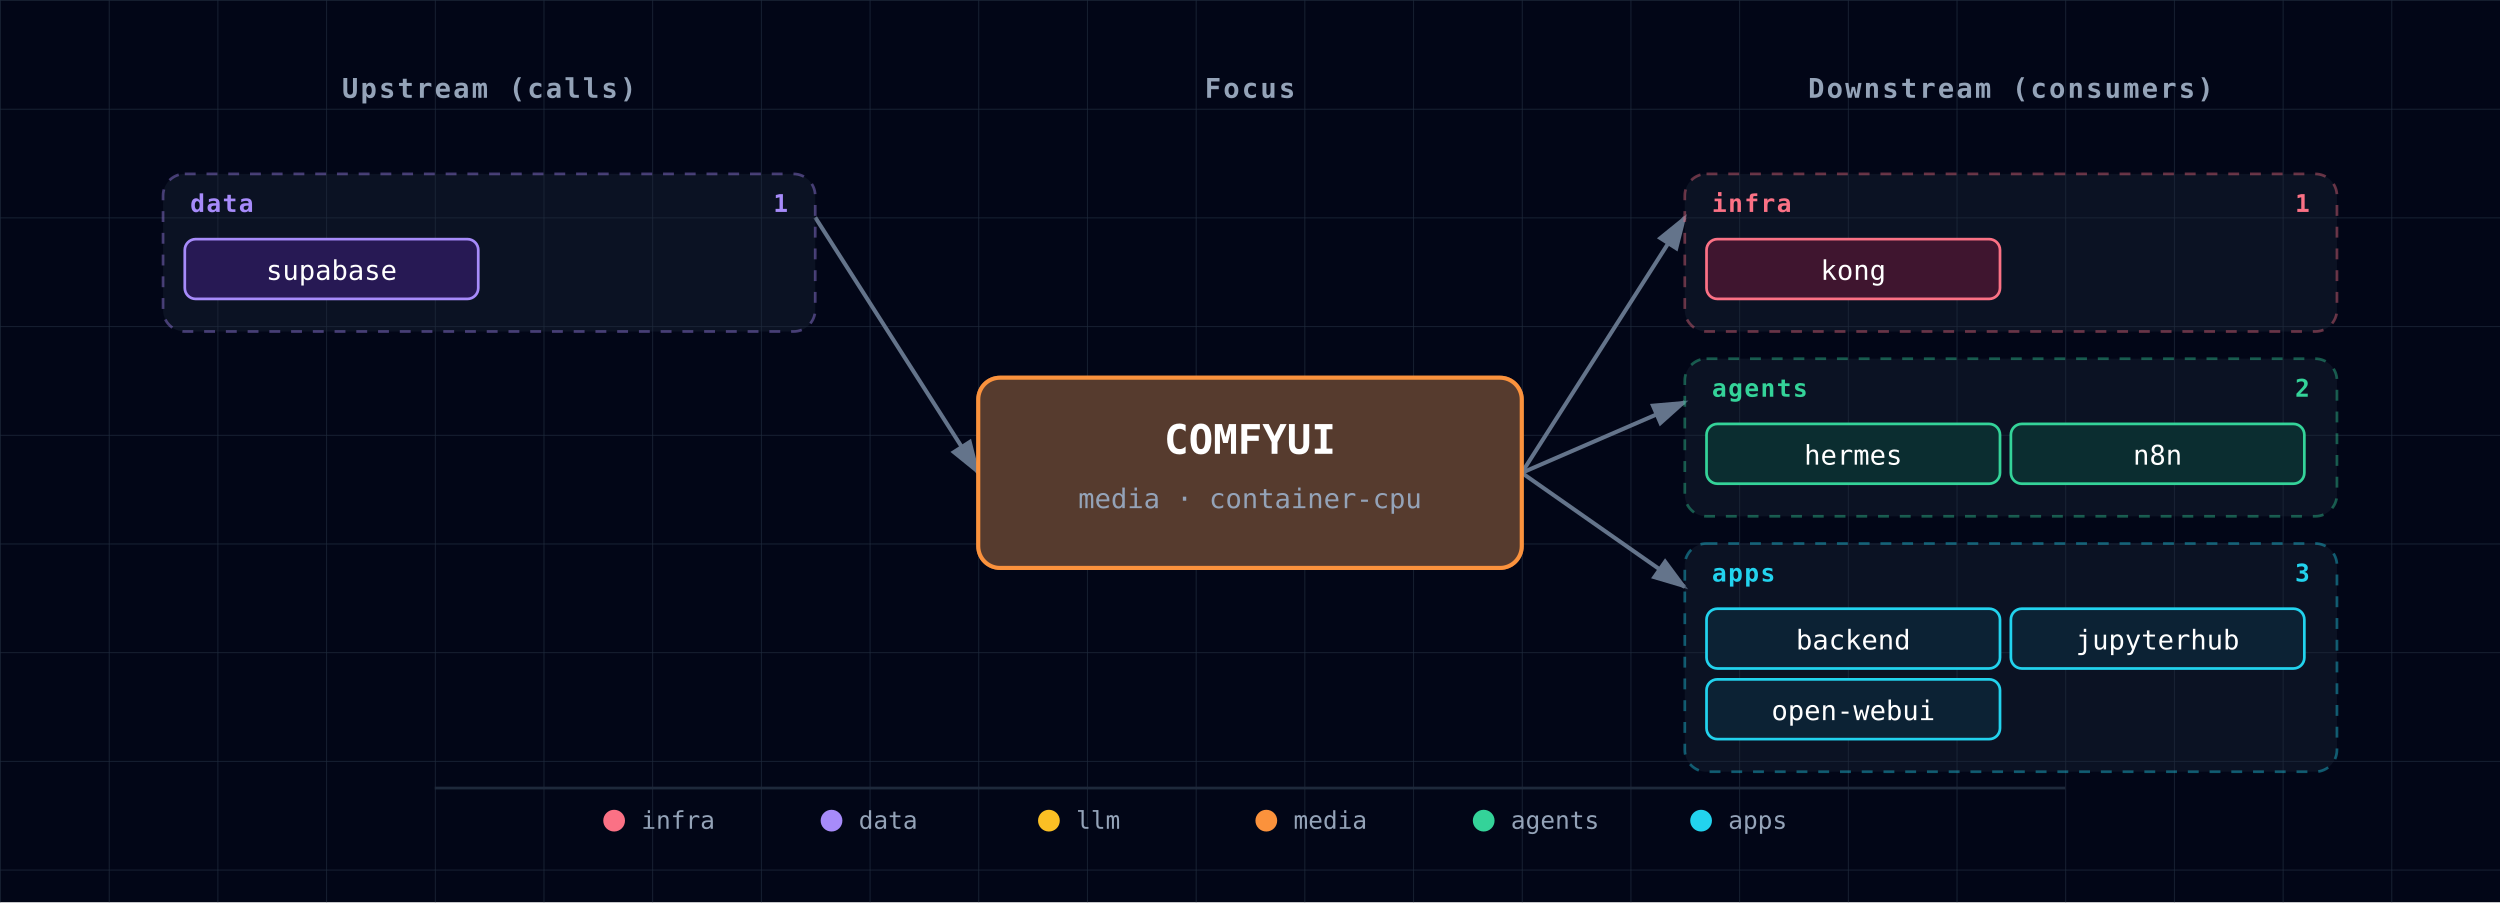
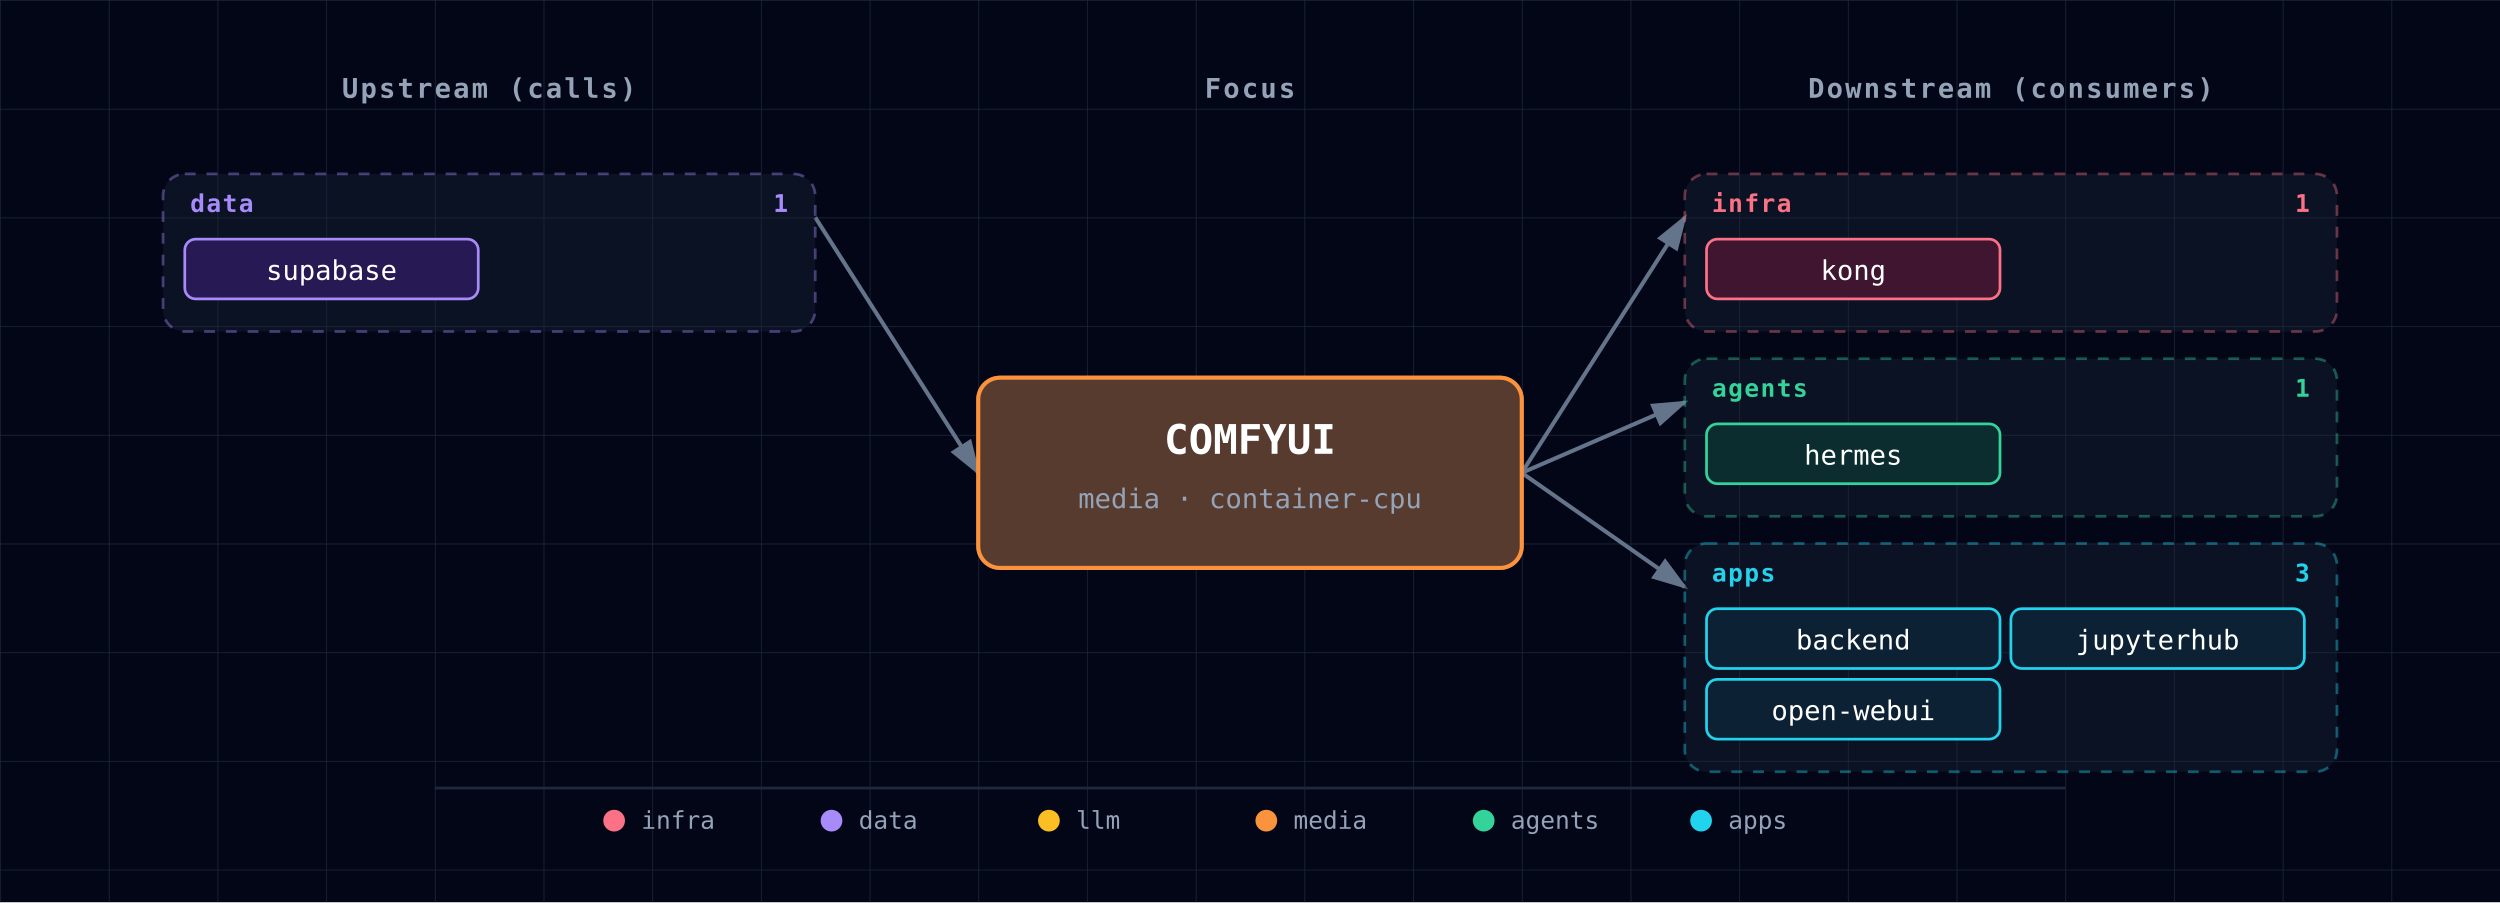
<svg xmlns="http://www.w3.org/2000/svg" viewBox="0 0 920 332" font-family="'JetBrains Mono', 'Fira Code', Menlo, Consolas, monospace">
  <defs>
    <pattern id="grid" width="40" height="40" patternUnits="userSpaceOnUse">
      <path d="M 40 0 L 0 0 0 40" fill="none" stroke="#1e293b" stroke-width="0.5" />
    </pattern>
    <marker id="arrowhead" markerWidth="9" markerHeight="6" refX="8" refY="3" orient="auto">
      <polygon points="0 0, 9 3, 0 6" fill="#64748b" />
    </marker>
    <filter id="focus-glow" x="-50%" y="-50%" width="200%" height="200%">
      <feGaussianBlur in="SourceAlpha" stdDeviation="6" />
      <feFlood flood-color="#fb923c" flood-opacity="0.6" />
      <feComposite in2="SourceAlpha" operator="in" />
      <feMerge>
        <feMergeNode />
        <feMergeNode in="SourceGraphic" />
      </feMerge>
    </filter>
  </defs>
  <rect width="920" height="332" fill="#020617" />
  <rect width="920" height="332" fill="url(#grid)" />
  <text x="180" y="36" fill="#94a3b8" font-size="10" font-weight="600" text-anchor="middle" letter-spacing="0.08em">Upstream (calls)</text>
  <text x="460" y="36" fill="#94a3b8" font-size="10" font-weight="600" text-anchor="middle" letter-spacing="0.08em">Focus</text>
  <text x="740" y="36" fill="#94a3b8" font-size="10" font-weight="600" text-anchor="middle" letter-spacing="0.08em">Downstream (consumers)</text>
  <line x1="300" y1="80" x2="360" y2="174" stroke="#64748b" stroke-width="1.5" marker-end="url(#arrowhead)" />
  <line x1="560" y1="174" x2="620" y2="80" stroke="#64748b" stroke-width="1.5" marker-end="url(#arrowhead)" />
  <line x1="560" y1="174" x2="620" y2="148" stroke="#64748b" stroke-width="1.5" marker-end="url(#arrowhead)" />
  <line x1="560" y1="174" x2="620" y2="216" stroke="#64748b" stroke-width="1.5" marker-end="url(#arrowhead)" />
  <g>
    <g class="cluster">
      <rect x="60" y="64" width="240" height="58" rx="8" fill="rgba(30,41,59,0.35)" stroke="#a78bfa" stroke-width="1" stroke-dasharray="4,4" stroke-opacity="0.4" />
      <text x="70" y="78" fill="#a78bfa" font-size="9" font-weight="700" text-anchor="start" style="letter-spacing:0.06em;text-transform:uppercase;">data</text>
      <text x="290" y="78" fill="#a78bfa" font-size="9" font-weight="600" text-anchor="end">1</text>
    </g>
    <g>
      <rect x="68" y="88" width="108" height="22" rx="4" fill="#0f172a" />
      <rect x="68" y="88" width="108" height="22" rx="4" fill="rgba(76, 29, 149, 0.4)" stroke="#a78bfa" stroke-width="1" />
      <text x="122" y="103" fill="white" font-size="10" text-anchor="middle">supabase</text>
    </g>
  </g>
  <g>
    <g class="cluster">
      <rect x="620" y="64" width="240" height="58" rx="8" fill="rgba(30,41,59,0.35)" stroke="#fb7185" stroke-width="1" stroke-dasharray="4,4" stroke-opacity="0.4" />
      <text x="630" y="78" fill="#fb7185" font-size="9" font-weight="700" text-anchor="start" style="letter-spacing:0.06em;text-transform:uppercase;">infra</text>
      <text x="850" y="78" fill="#fb7185" font-size="9" font-weight="600" text-anchor="end">1</text>
    </g>
    <g>
      <rect x="628" y="88" width="108" height="22" rx="4" fill="#0f172a" />
      <rect x="628" y="88" width="108" height="22" rx="4" fill="rgba(136, 19, 55, 0.4)" stroke="#fb7185" stroke-width="1" />
      <text x="682" y="103" fill="white" font-size="10" text-anchor="middle">kong</text>
    </g>
    <g class="cluster">
      <rect x="620" y="132" width="240" height="58" rx="8" fill="rgba(30,41,59,0.35)" stroke="#34d399" stroke-width="1" stroke-dasharray="4,4" stroke-opacity="0.4" />
      <text x="630" y="146" fill="#34d399" font-size="9" font-weight="700" text-anchor="start" style="letter-spacing:0.06em;text-transform:uppercase;">agents</text>
-       <text x="850" y="146" fill="#34d399" font-size="9" font-weight="600" text-anchor="end">2</text>
+       <text x="850" y="146" fill="#34d399" font-size="9" font-weight="600" text-anchor="end">1</text>
    </g>
    <g>
      <rect x="628" y="156" width="108" height="22" rx="4" fill="#0f172a" />
      <rect x="628" y="156" width="108" height="22" rx="4" fill="rgba(6, 78, 59, 0.4)" stroke="#34d399" stroke-width="1" />
      <text x="682" y="171" fill="white" font-size="10" text-anchor="middle">hermes</text>
-     </g>
-     <g>
-       <rect x="740" y="156" width="108" height="22" rx="4" fill="#0f172a" />
-       <rect x="740" y="156" width="108" height="22" rx="4" fill="rgba(6, 78, 59, 0.4)" stroke="#34d399" stroke-width="1" />
-       <text x="794" y="171" fill="white" font-size="10" text-anchor="middle">n8n</text>
    </g>
    <g class="cluster">
      <rect x="620" y="200" width="240" height="84" rx="8" fill="rgba(30,41,59,0.35)" stroke="#22d3ee" stroke-width="1" stroke-dasharray="4,4" stroke-opacity="0.4" />
      <text x="630" y="214" fill="#22d3ee" font-size="9" font-weight="700" text-anchor="start" style="letter-spacing:0.06em;text-transform:uppercase;">apps</text>
      <text x="850" y="214" fill="#22d3ee" font-size="9" font-weight="600" text-anchor="end">3</text>
    </g>
    <g>
      <rect x="628" y="224" width="108" height="22" rx="4" fill="#0f172a" />
      <rect x="628" y="224" width="108" height="22" rx="4" fill="rgba(8, 51, 68, 0.4)" stroke="#22d3ee" stroke-width="1" />
      <text x="682" y="239" fill="white" font-size="10" text-anchor="middle">backend</text>
    </g>
    <g>
      <rect x="740" y="224" width="108" height="22" rx="4" fill="#0f172a" />
      <rect x="740" y="224" width="108" height="22" rx="4" fill="rgba(8, 51, 68, 0.4)" stroke="#22d3ee" stroke-width="1" />
      <text x="794" y="239" fill="white" font-size="10" text-anchor="middle">jupyterhub</text>
    </g>
    <g>
      <rect x="628" y="250" width="108" height="22" rx="4" fill="#0f172a" />
      <rect x="628" y="250" width="108" height="22" rx="4" fill="rgba(8, 51, 68, 0.4)" stroke="#22d3ee" stroke-width="1" />
      <text x="682" y="265" fill="white" font-size="10" text-anchor="middle">open-webui</text>
    </g>
  </g>
  <g class="focus" filter="url(#focus-glow)">
    <rect x="360" y="139" width="200" height="70" rx="8" fill="#0f172a" />
    <rect x="360" y="139" width="200" height="70" rx="8" fill="rgba(251, 146, 60, 0.3)" stroke="#fb923c" stroke-width="1.5" />
    <text x="460" y="167" fill="white" font-size="15" font-weight="700" text-anchor="middle">COMFYUI</text>
    <text x="460" y="187" fill="#94a3b8" font-size="10" text-anchor="middle">media · container-cpu</text>
  </g>
  <g class="legend">
    <line x1="160" y1="290" x2="760" y2="290" stroke="#1e293b" stroke-width="1" />
    <circle cx="226" cy="302" r="4" fill="#fb7185" />
    <text x="236" y="305" fill="#94a3b8" font-size="9" font-weight="400" text-anchor="start">infra</text>
    <circle cx="306" cy="302" r="4" fill="#a78bfa" />
    <text x="316" y="305" fill="#94a3b8" font-size="9" font-weight="400" text-anchor="start">data</text>
    <circle cx="386" cy="302" r="4" fill="#fbbf24" />
    <text x="396" y="305" fill="#94a3b8" font-size="9" font-weight="400" text-anchor="start">llm</text>
    <circle cx="466" cy="302" r="4" fill="#fb923c" />
    <text x="476" y="305" fill="#94a3b8" font-size="9" font-weight="400" text-anchor="start">media</text>
    <circle cx="546" cy="302" r="4" fill="#34d399" />
    <text x="556" y="305" fill="#94a3b8" font-size="9" font-weight="400" text-anchor="start">agents</text>
    <circle cx="626" cy="302" r="4" fill="#22d3ee" />
    <text x="636" y="305" fill="#94a3b8" font-size="9" font-weight="400" text-anchor="start">apps</text>
  </g>
</svg>
